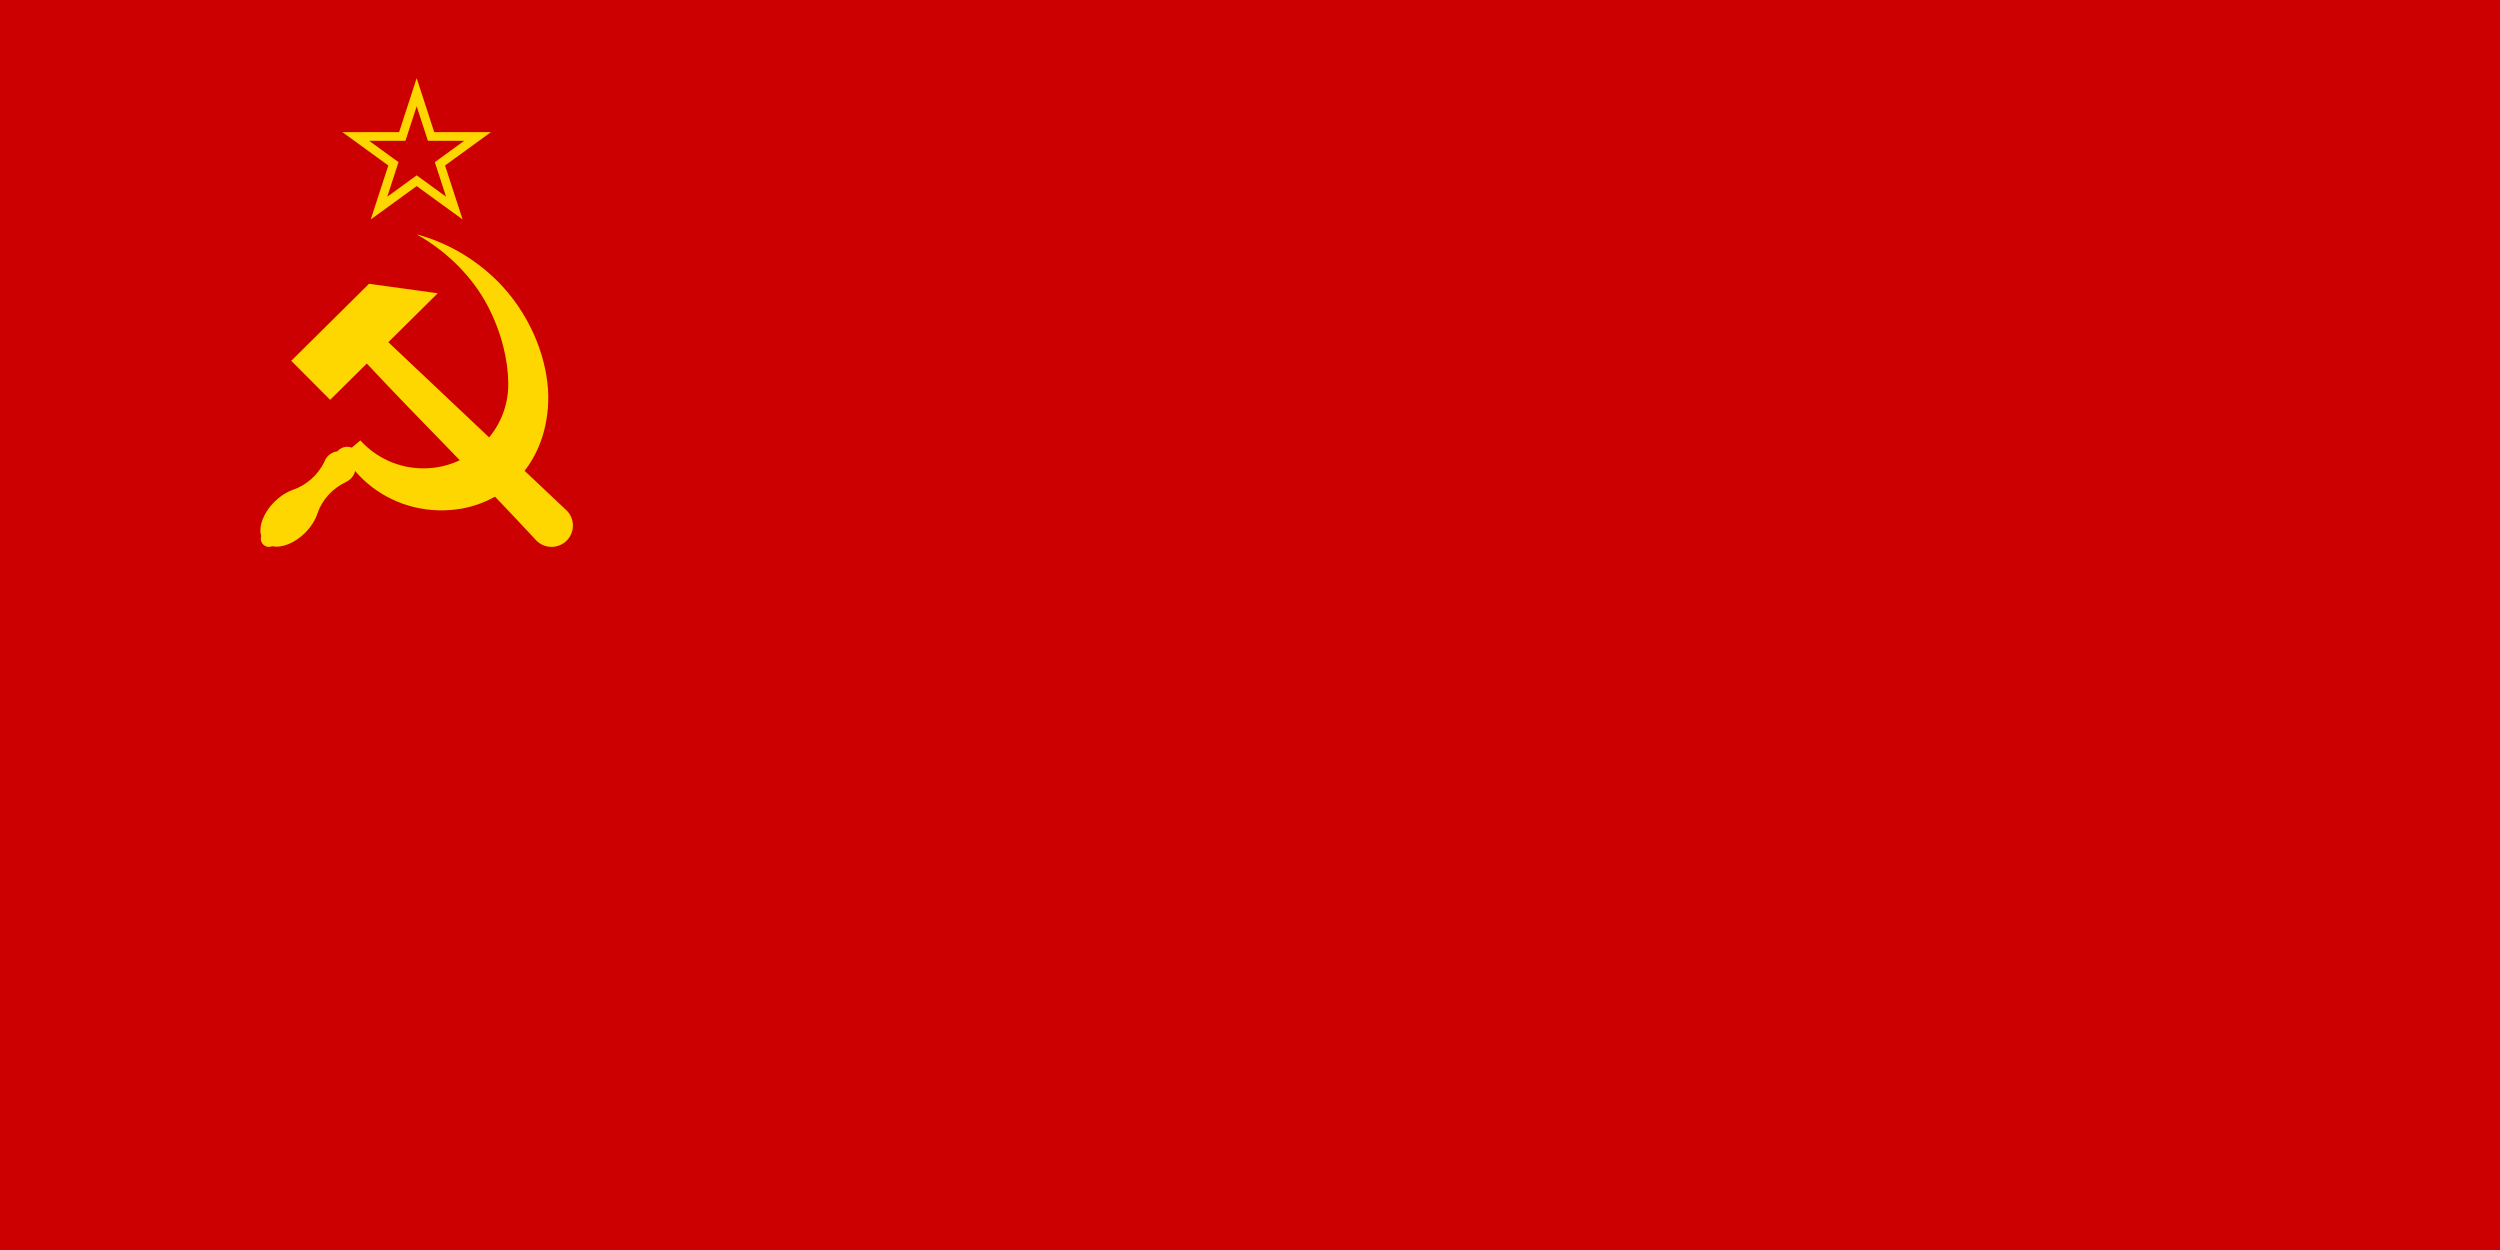
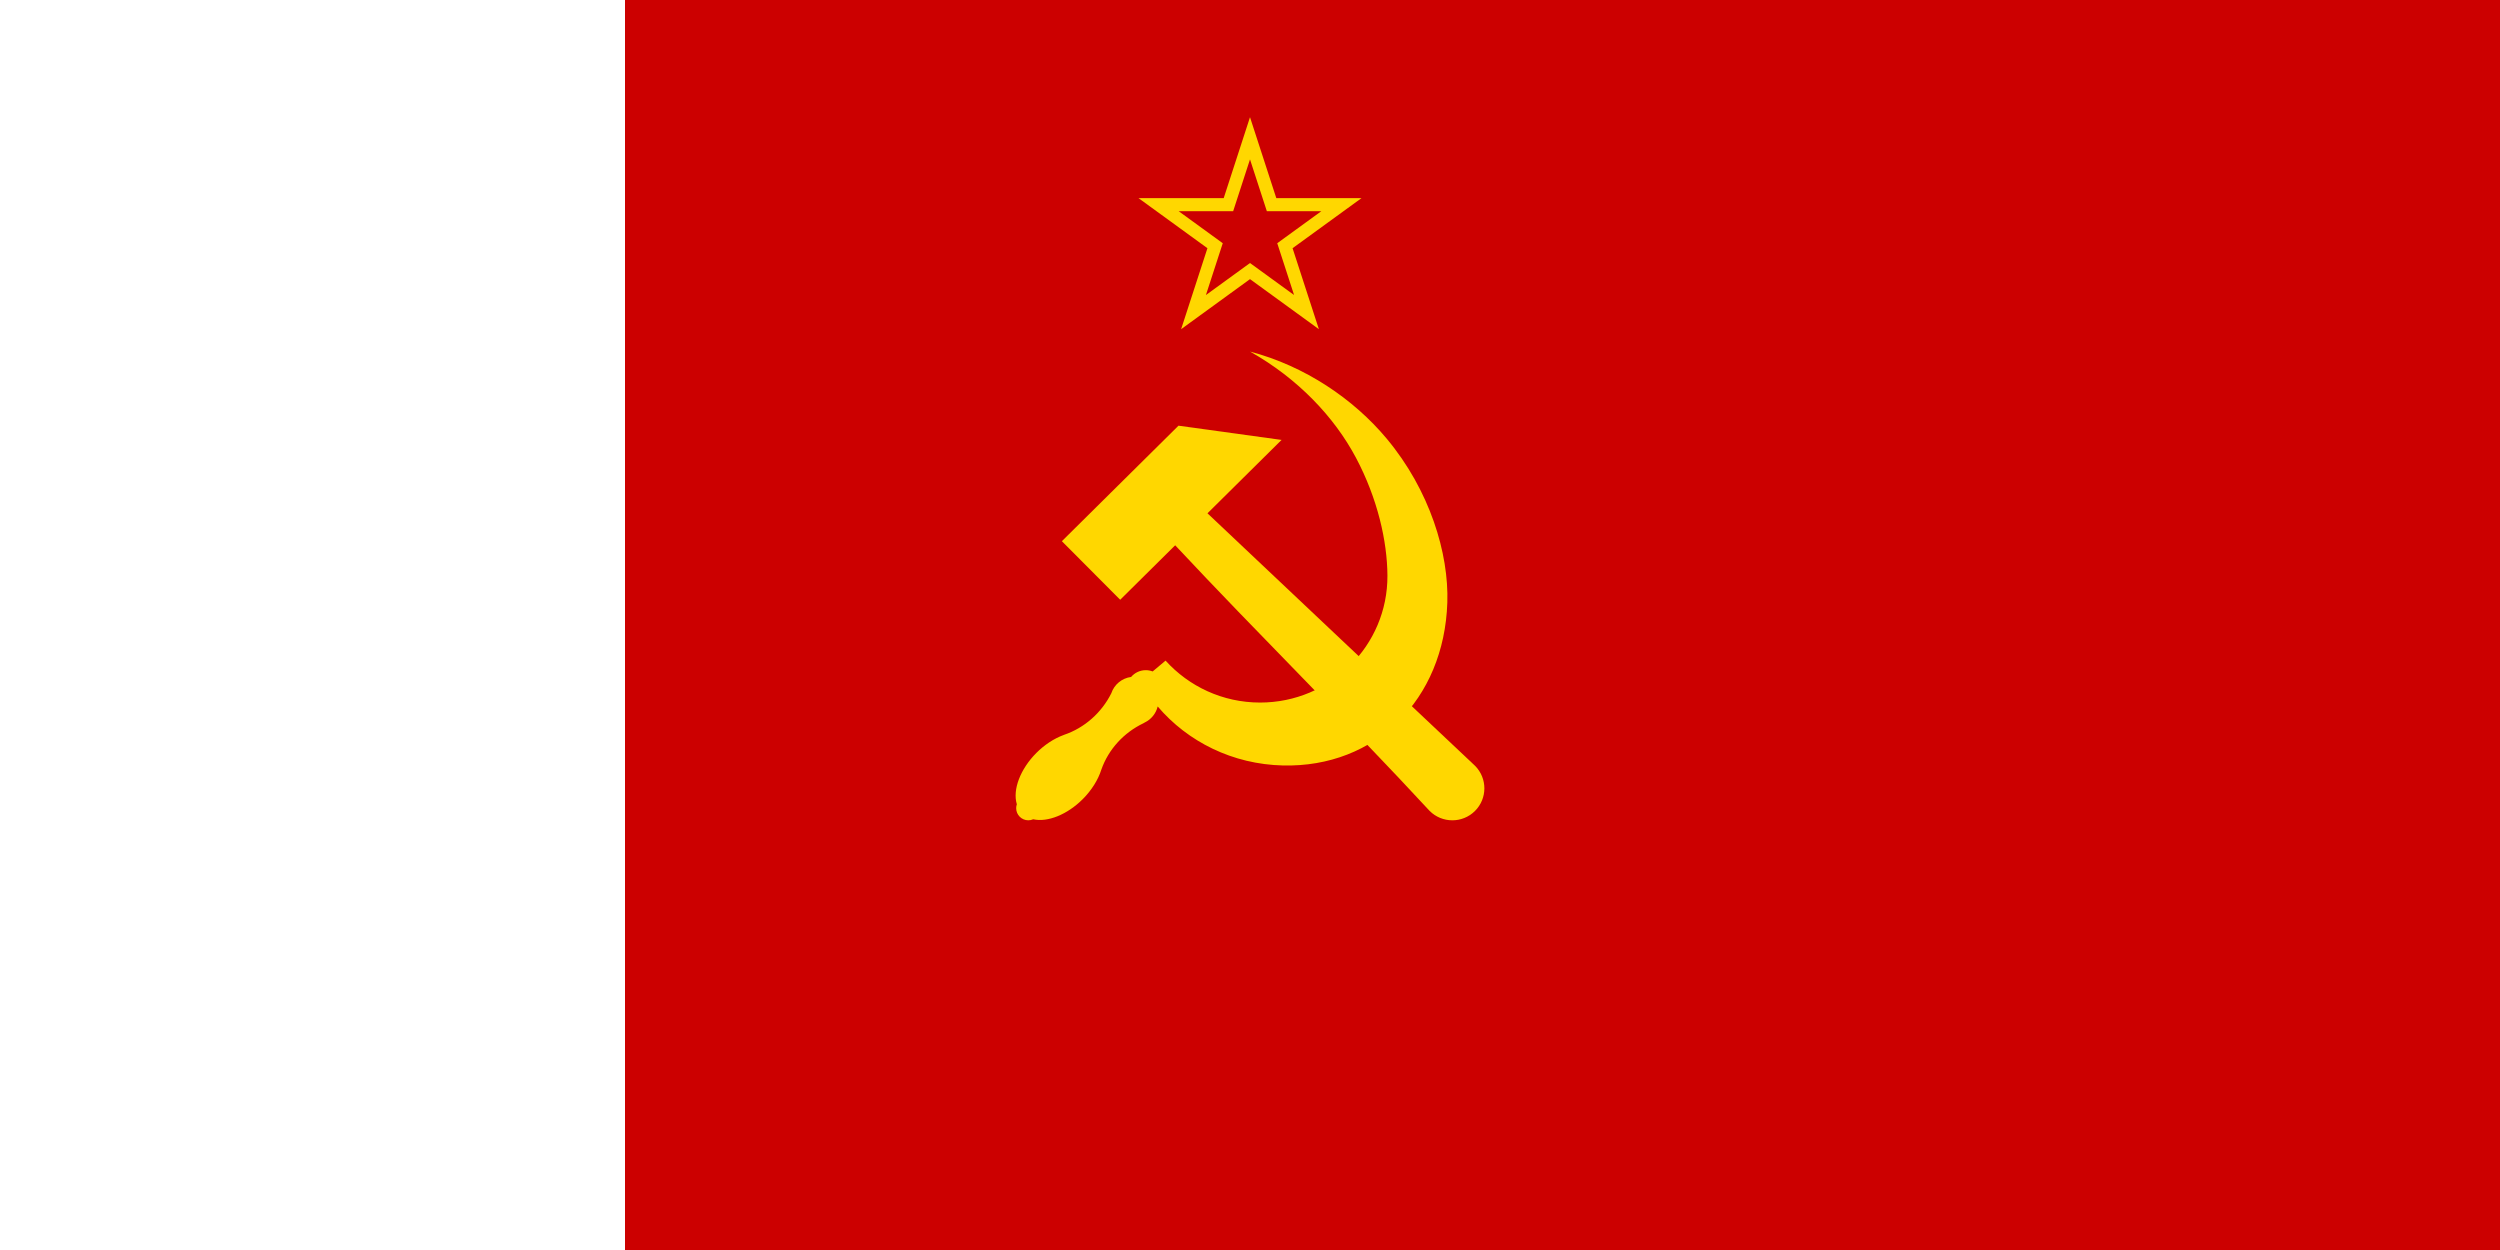
- <svg xmlns="http://www.w3.org/2000/svg" version="1.1" width="1200" height="600" id="svg10">
+ <svg xmlns="http://www.w3.org/2000/svg" version="1.1" width="1200" height="600" viewBox="0 0 400 400" preserveAspectRatio="xMidYMid meet" id="svg10">
  <defs id="defs14" />
  <path fill="#bc0000" fill-opacity="1" d="M0 0h1200v600H0z" id="path2" style="fill:#cc0000;fill-opacity:1" />
  <path id="path11728" d="m 200,37.5 -8.419,25.912 H 164.336 L 186.378,79.426 177.958,105.338 200,89.323 222.043,105.338 213.623,79.426 235.665,63.412 h -27.245 z m 0,13.5 5.388,16.583 h 17.437 l -14.107,10.249 5.388,16.583 L 200,84.167 185.894,94.416 191.282,77.833 177.175,67.583 h 17.437 z" style="fill:#ffd700;fill-opacity:1;stroke:none;stroke-width:0.15px;stroke-linecap:butt;stroke-linejoin:miter;stroke-opacity:1" />
  <g style="fill:#ffd700;fill-opacity:1" id="g2900" transform="matrix(0.9893188,0,0,0.9867381,3.829766,3.76594)">
    <path id="rect4165-6" d="m 137.437,171.694 18.863,18.994 17.788,-17.666 c 27.058,29.021 55.438,56.995 82.287,86.128 4.034,4.062 10.598,4.085 14.661,0.051 4.062,-4.034 4.085,-10.598 0.051,-14.661 -28.819,-27.19 -57.725,-54.601 -86.553,-81.891 l 23.965,-23.8 -33.34,-4.616 z" style="fill:#ffd700;fill-opacity:1;stroke:none;stroke-width:0.489;stroke-miterlimit:4;stroke-dasharray:none;stroke-dashoffset:0;stroke-opacity:1" />
    <path id="path4179-3" d="m 198.289,110.195 c 15.517,8.739 27.299,21.281 34.248,34.392 7.044,13.289 10.14,27.162 10.203,38.254 0.131,22.744 -18.438,41.182 -41.182,41.182 -12.136,0 -23.046,-5.249 -30.583,-13.601 l -4.169,3.51 c -0.71,-0.272 -1.464,-0.412 -2.224,-0.413 -1.829,1.9e-4 -3.566,0.805 -4.749,2.201 -2.974,0.389 -5.463,2.445 -6.405,5.292 -3.135,6.288 -8.635,11.22 -15.291,13.478 -0.064,0.022 -0.12,0.05 -0.176,0.078 -3.077,1.128 -6.163,3.164 -8.789,5.802 -5.192,5.237 -7.729,11.937 -6.3,16.638 -0.141,0.409 -0.214,0.838 -0.215,1.27 1.5e-4,2.171 1.76,3.931 3.931,3.931 0.543,-0.002 1.081,-0.116 1.577,-0.336 4.694,1.059 11.069,-1.546 16.054,-6.559 2.826,-2.851 4.944,-6.223 5.983,-9.531 2.317,-6.623 7.297,-12.019 13.623,-15.053 0.151,-0.072 0.273,-0.147 0.382,-0.224 2.121,-1.014 3.673,-2.929 4.225,-5.214 9.702,11.445 24.253,18.753 40.519,19.136 29.834,0.702 52.133,-21.258 53.164,-52.836 0.519,-15.893 -5.63,-36.385 -19.641,-53.191 -10.708,-12.844 -26.41,-23.508 -44.187,-28.208 z" style="fill:#ffd700;fill-opacity:1;stroke:none;stroke-width:0.5;stroke-miterlimit:4;stroke-dasharray:none;stroke-dashoffset:0;stroke-opacity:1" />
  </g>
</svg>
